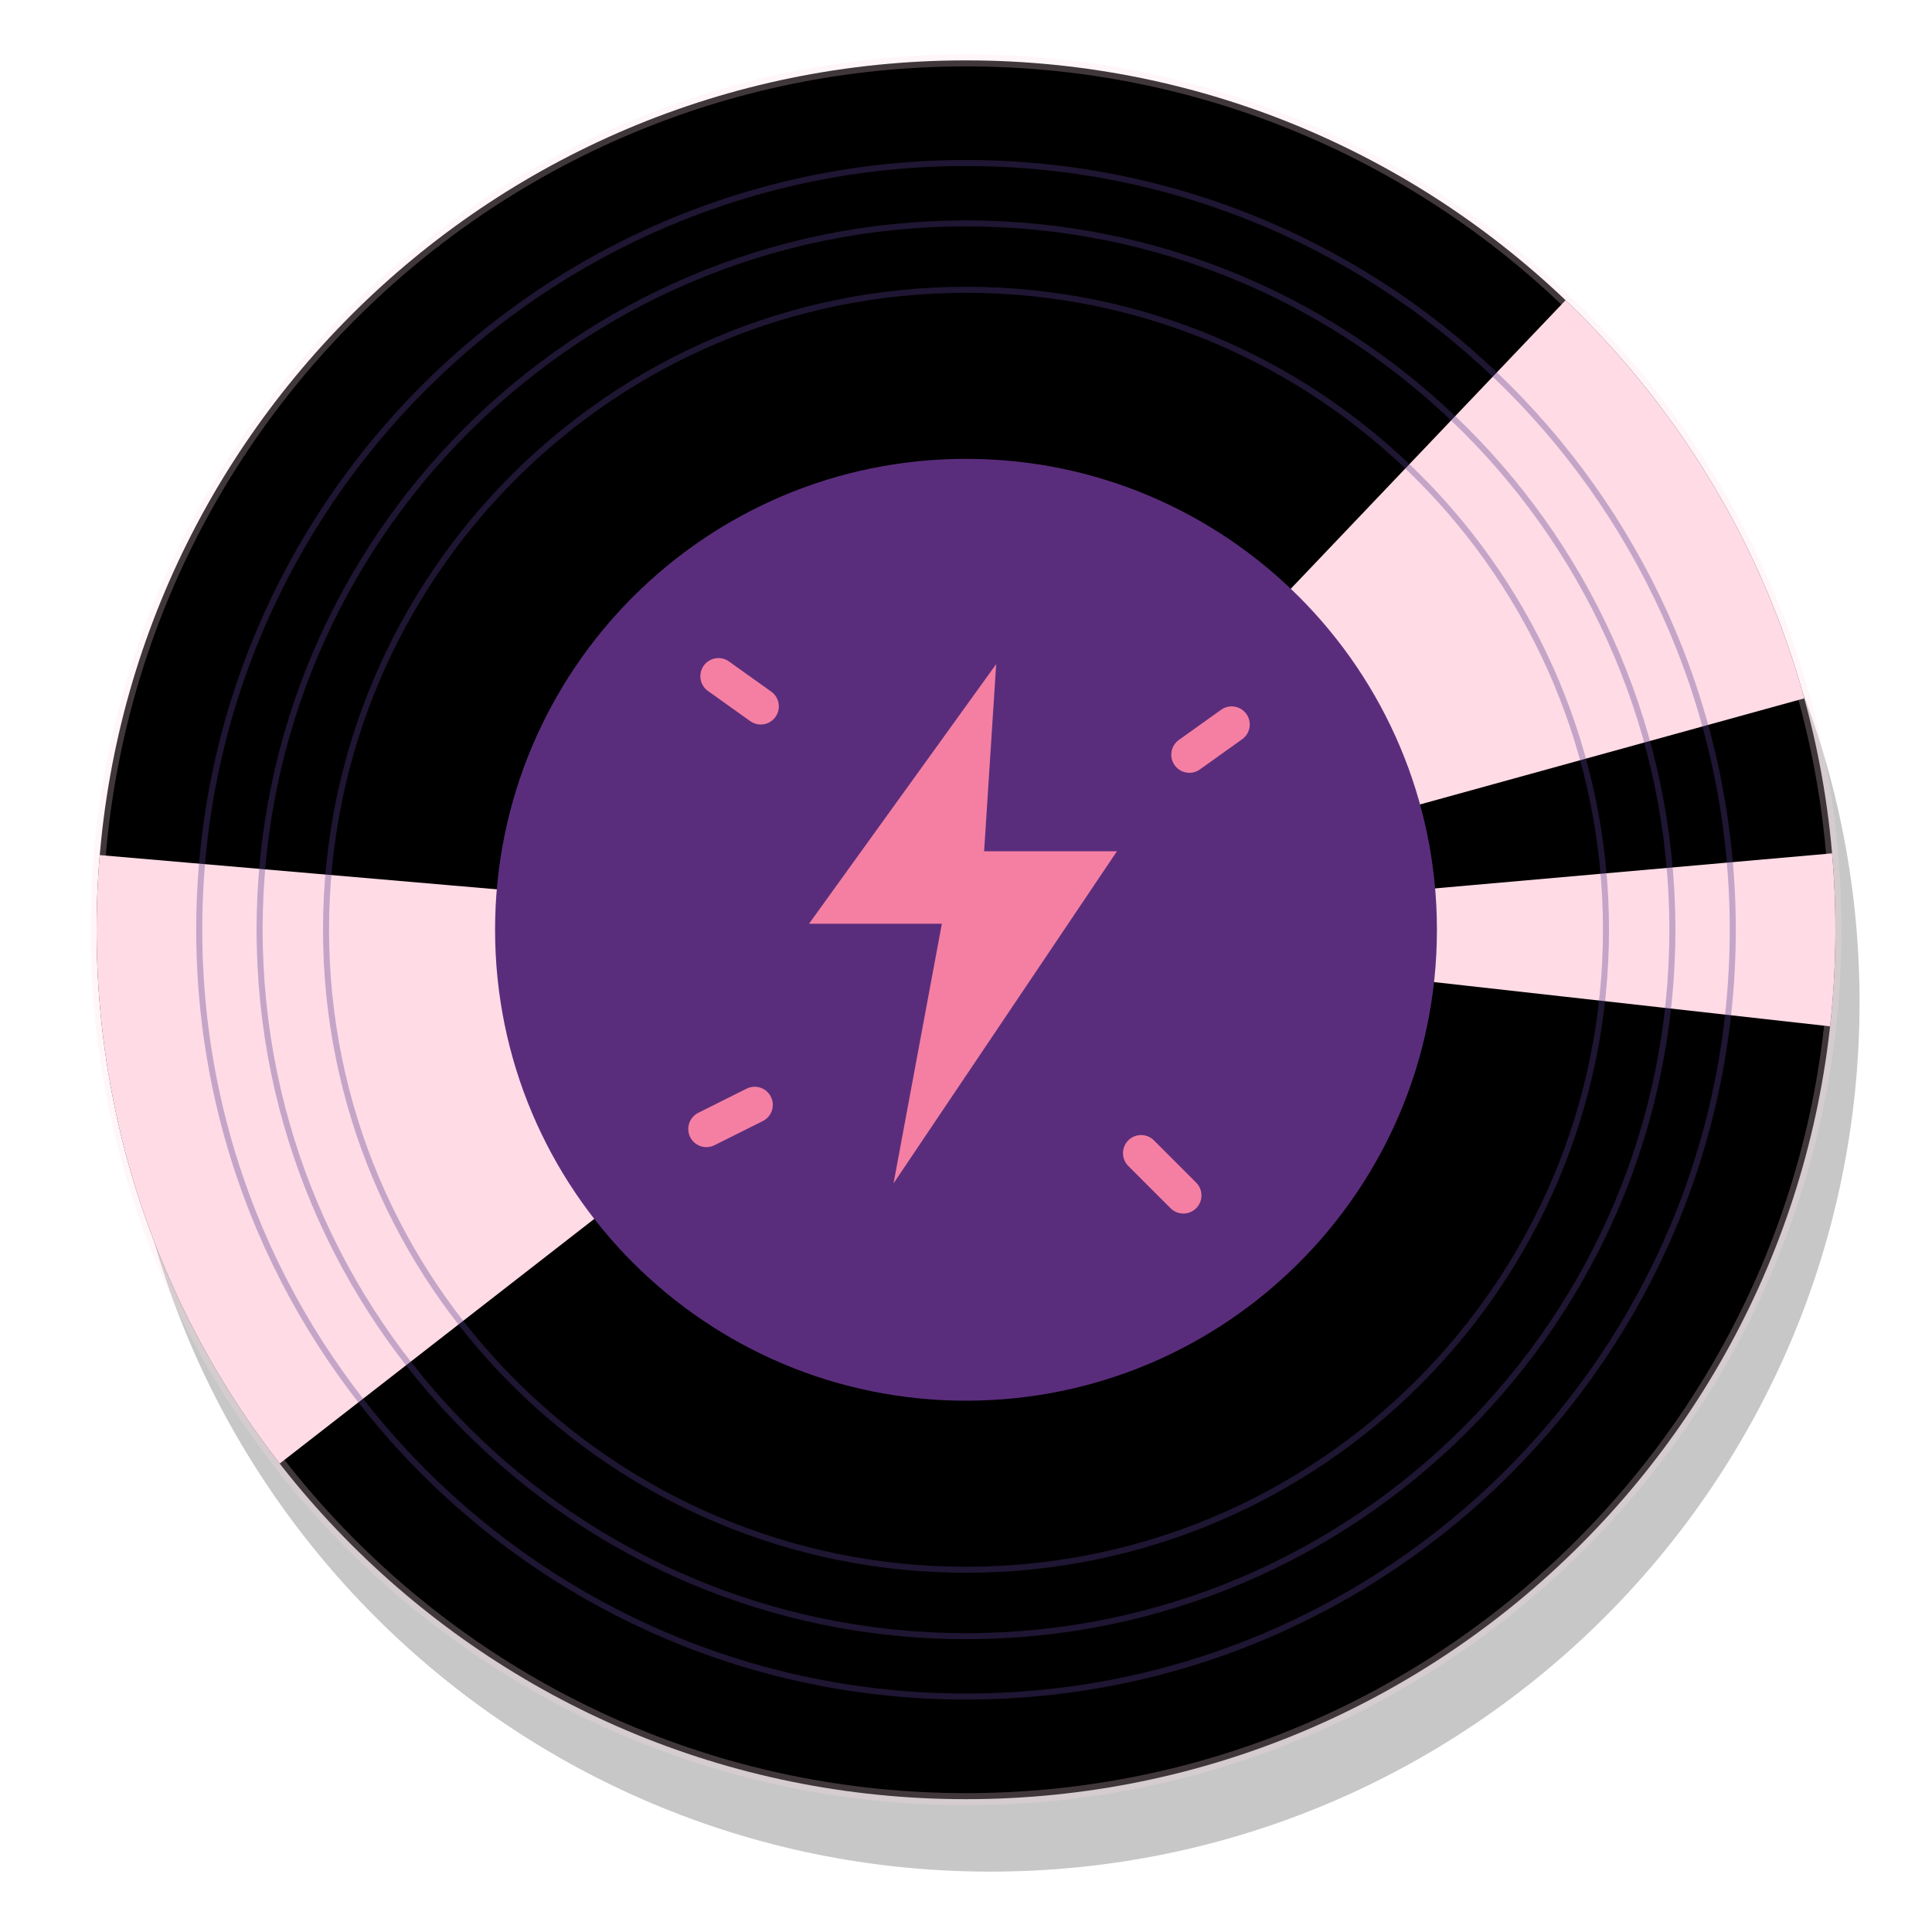
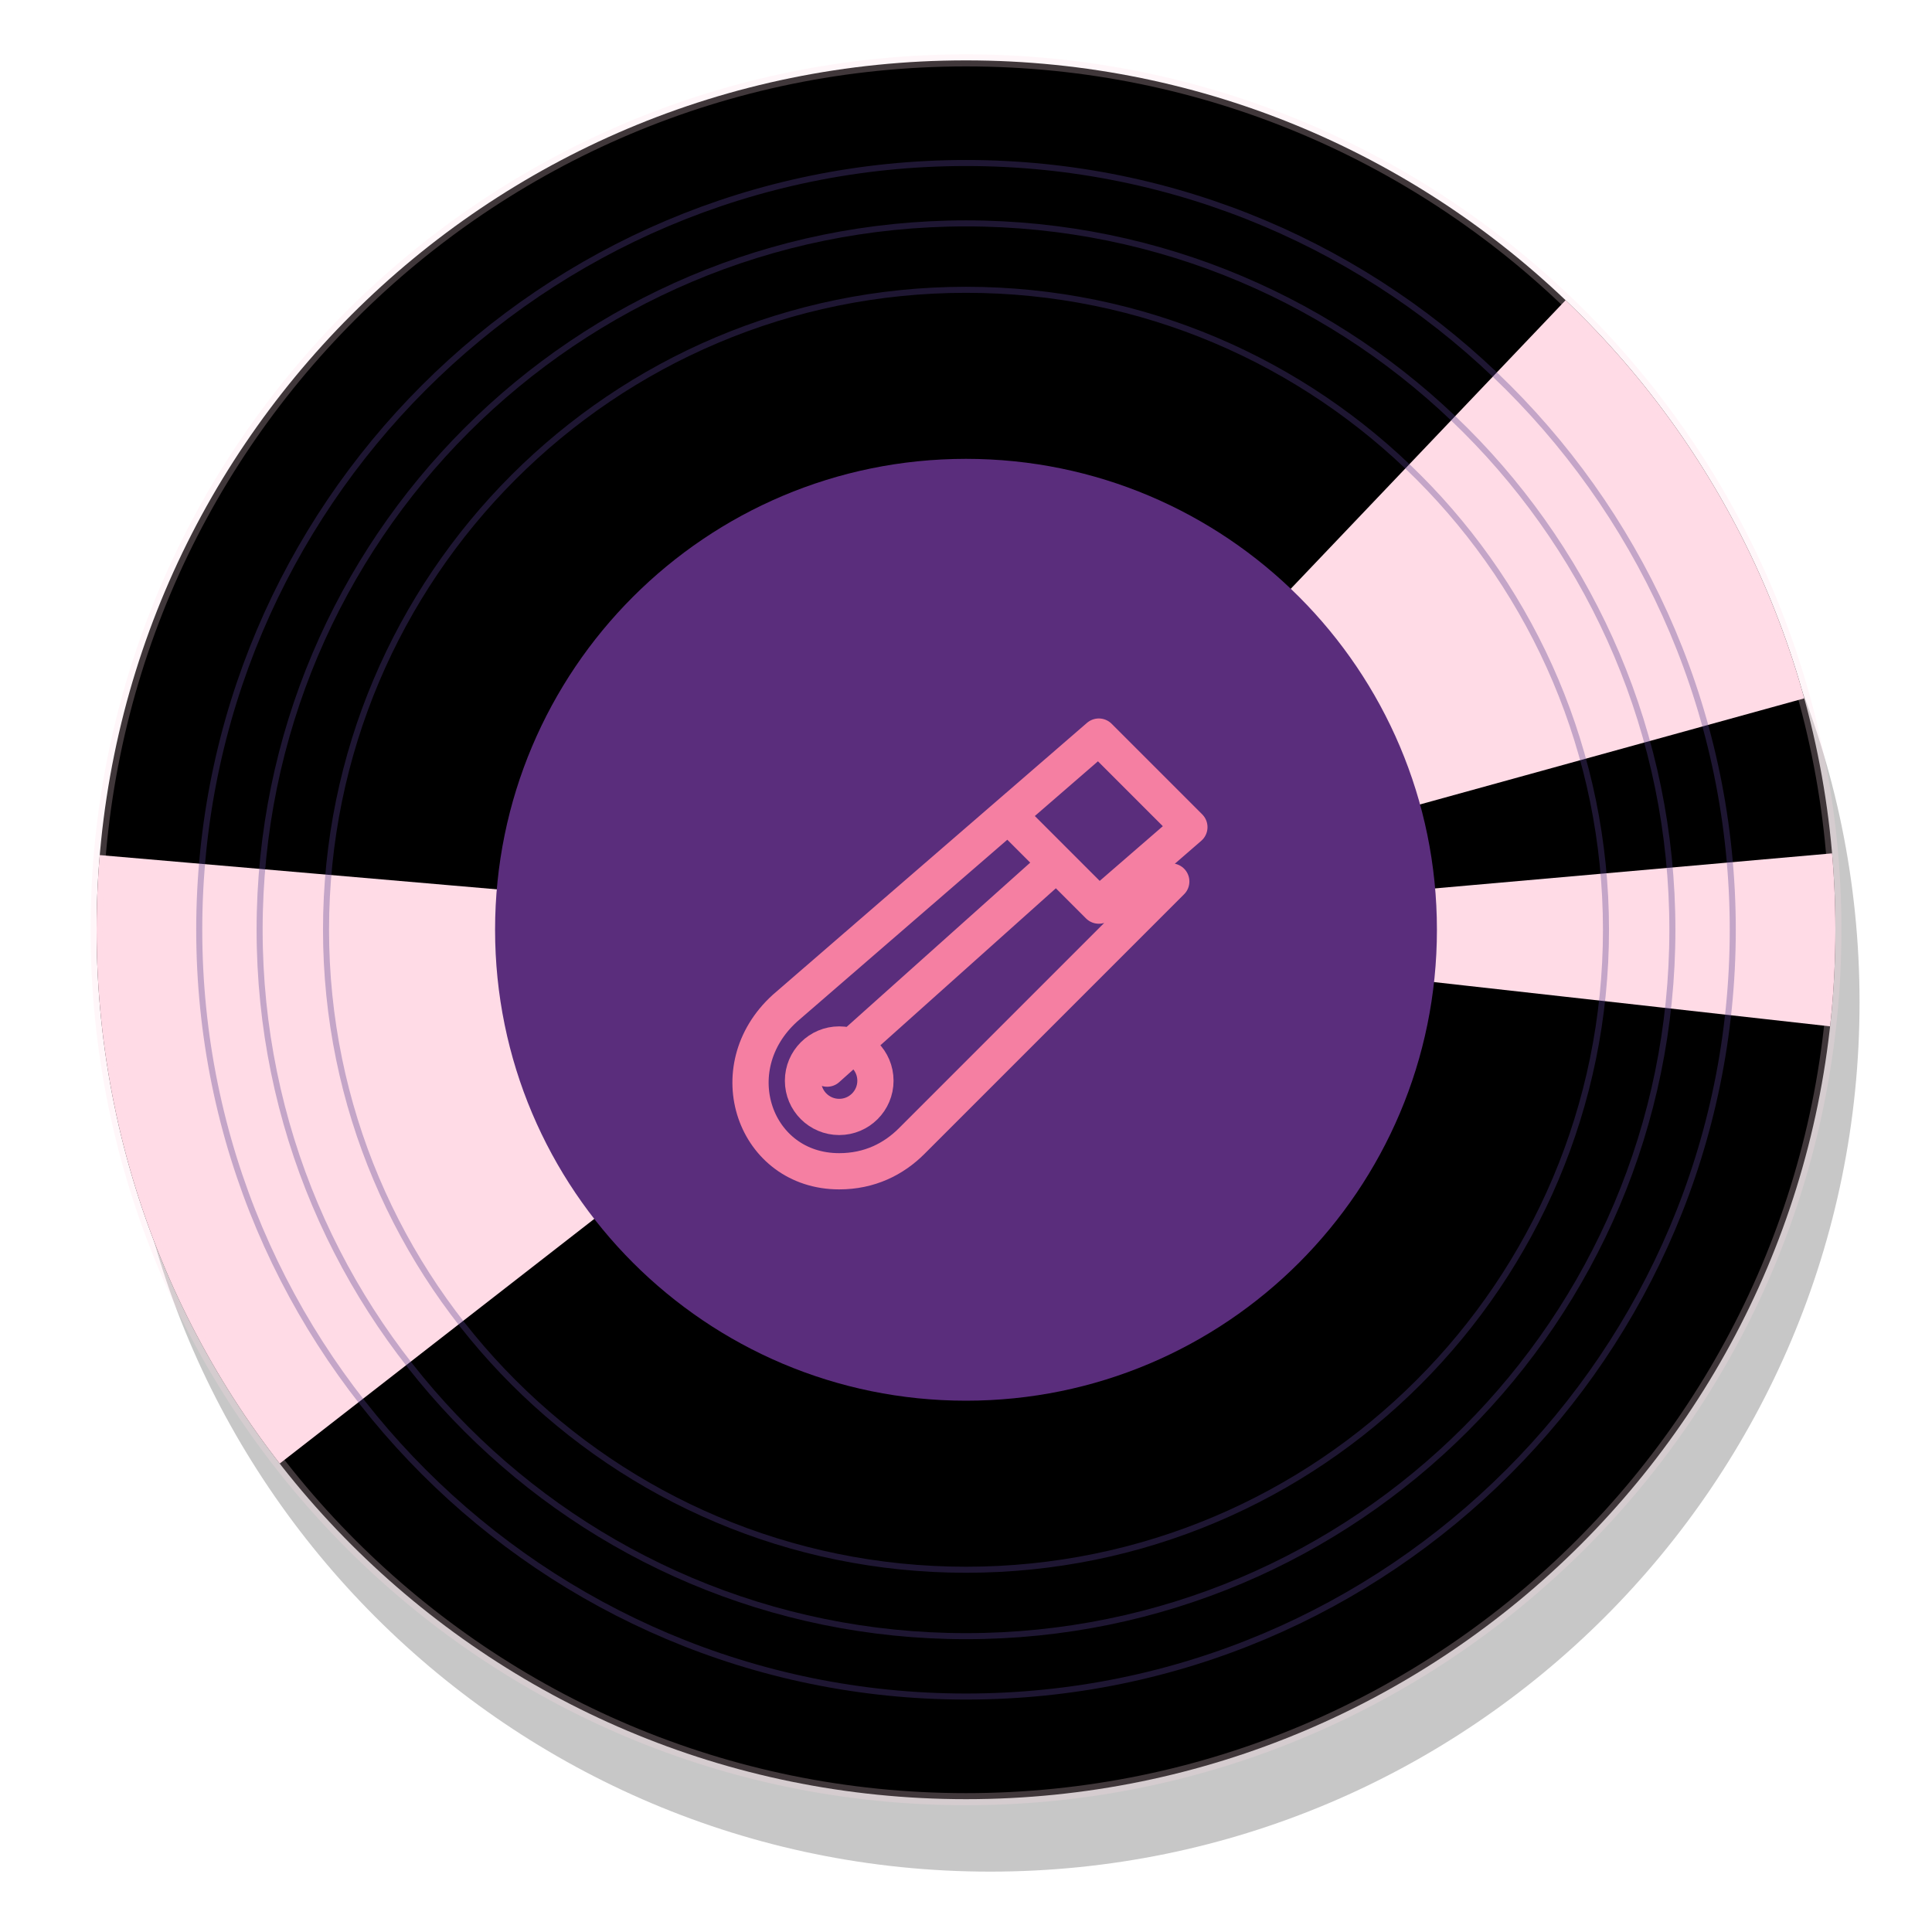
<svg xmlns="http://www.w3.org/2000/svg" viewBox="0 0 320 320">
  <defs>
    <clipPath id="record">
      <circle cx="160" cy="154" r="144" />
    </clipPath>
  </defs>
  <ellipse cx="164" cy="166" rx="144" ry="144" fill="#000000" opacity=".22" />
  <circle cx="160" cy="154" r="144" fill="#000000" />
  <g clip-path="url(#record)" fill="#FFDBE6">
    <path d="M160 154 280 28 323 109Z" />
    <path d="M160 154 330 139 330 173Z" />
    <path d="M160 154-14 139-2 280Z" />
  </g>
  <g fill="none" stroke="#56408E" opacity=".35">
    <circle cx="160" cy="154" r="127" />
    <circle cx="160" cy="154" r="117" />
    <circle cx="160" cy="154" r="106" />
  </g>
  <circle cx="160" cy="154" r="78" fill="#5A2D7C" />
  <g transform="translate(110 104)" color="#F57FA2" stroke="#F57FA2" fill="none" stroke-width="6" stroke-linecap="round" stroke-linejoin="round">
-     <path d="m55 6-31 43h22l-8 43 37-55H53Z" fill="currentColor" stroke="none" />
-     <path d="M16 13 9 8M87 21l7-5M15 79l-8 4M79 87l7 7" />
+     <path d="M72 18 20 63c-11 10-5 27 9 27 5 0 9-2 12-5l43-43M72 18l15 15-15 13-15-15ZM27 73l38-34" />
+     <circle cx="29" cy="75" r="6" />
  </g>
  <circle cx="160" cy="154" r="144" fill="none" stroke="#FFDBE6" stroke-width="2" opacity=".25" />
</svg>
